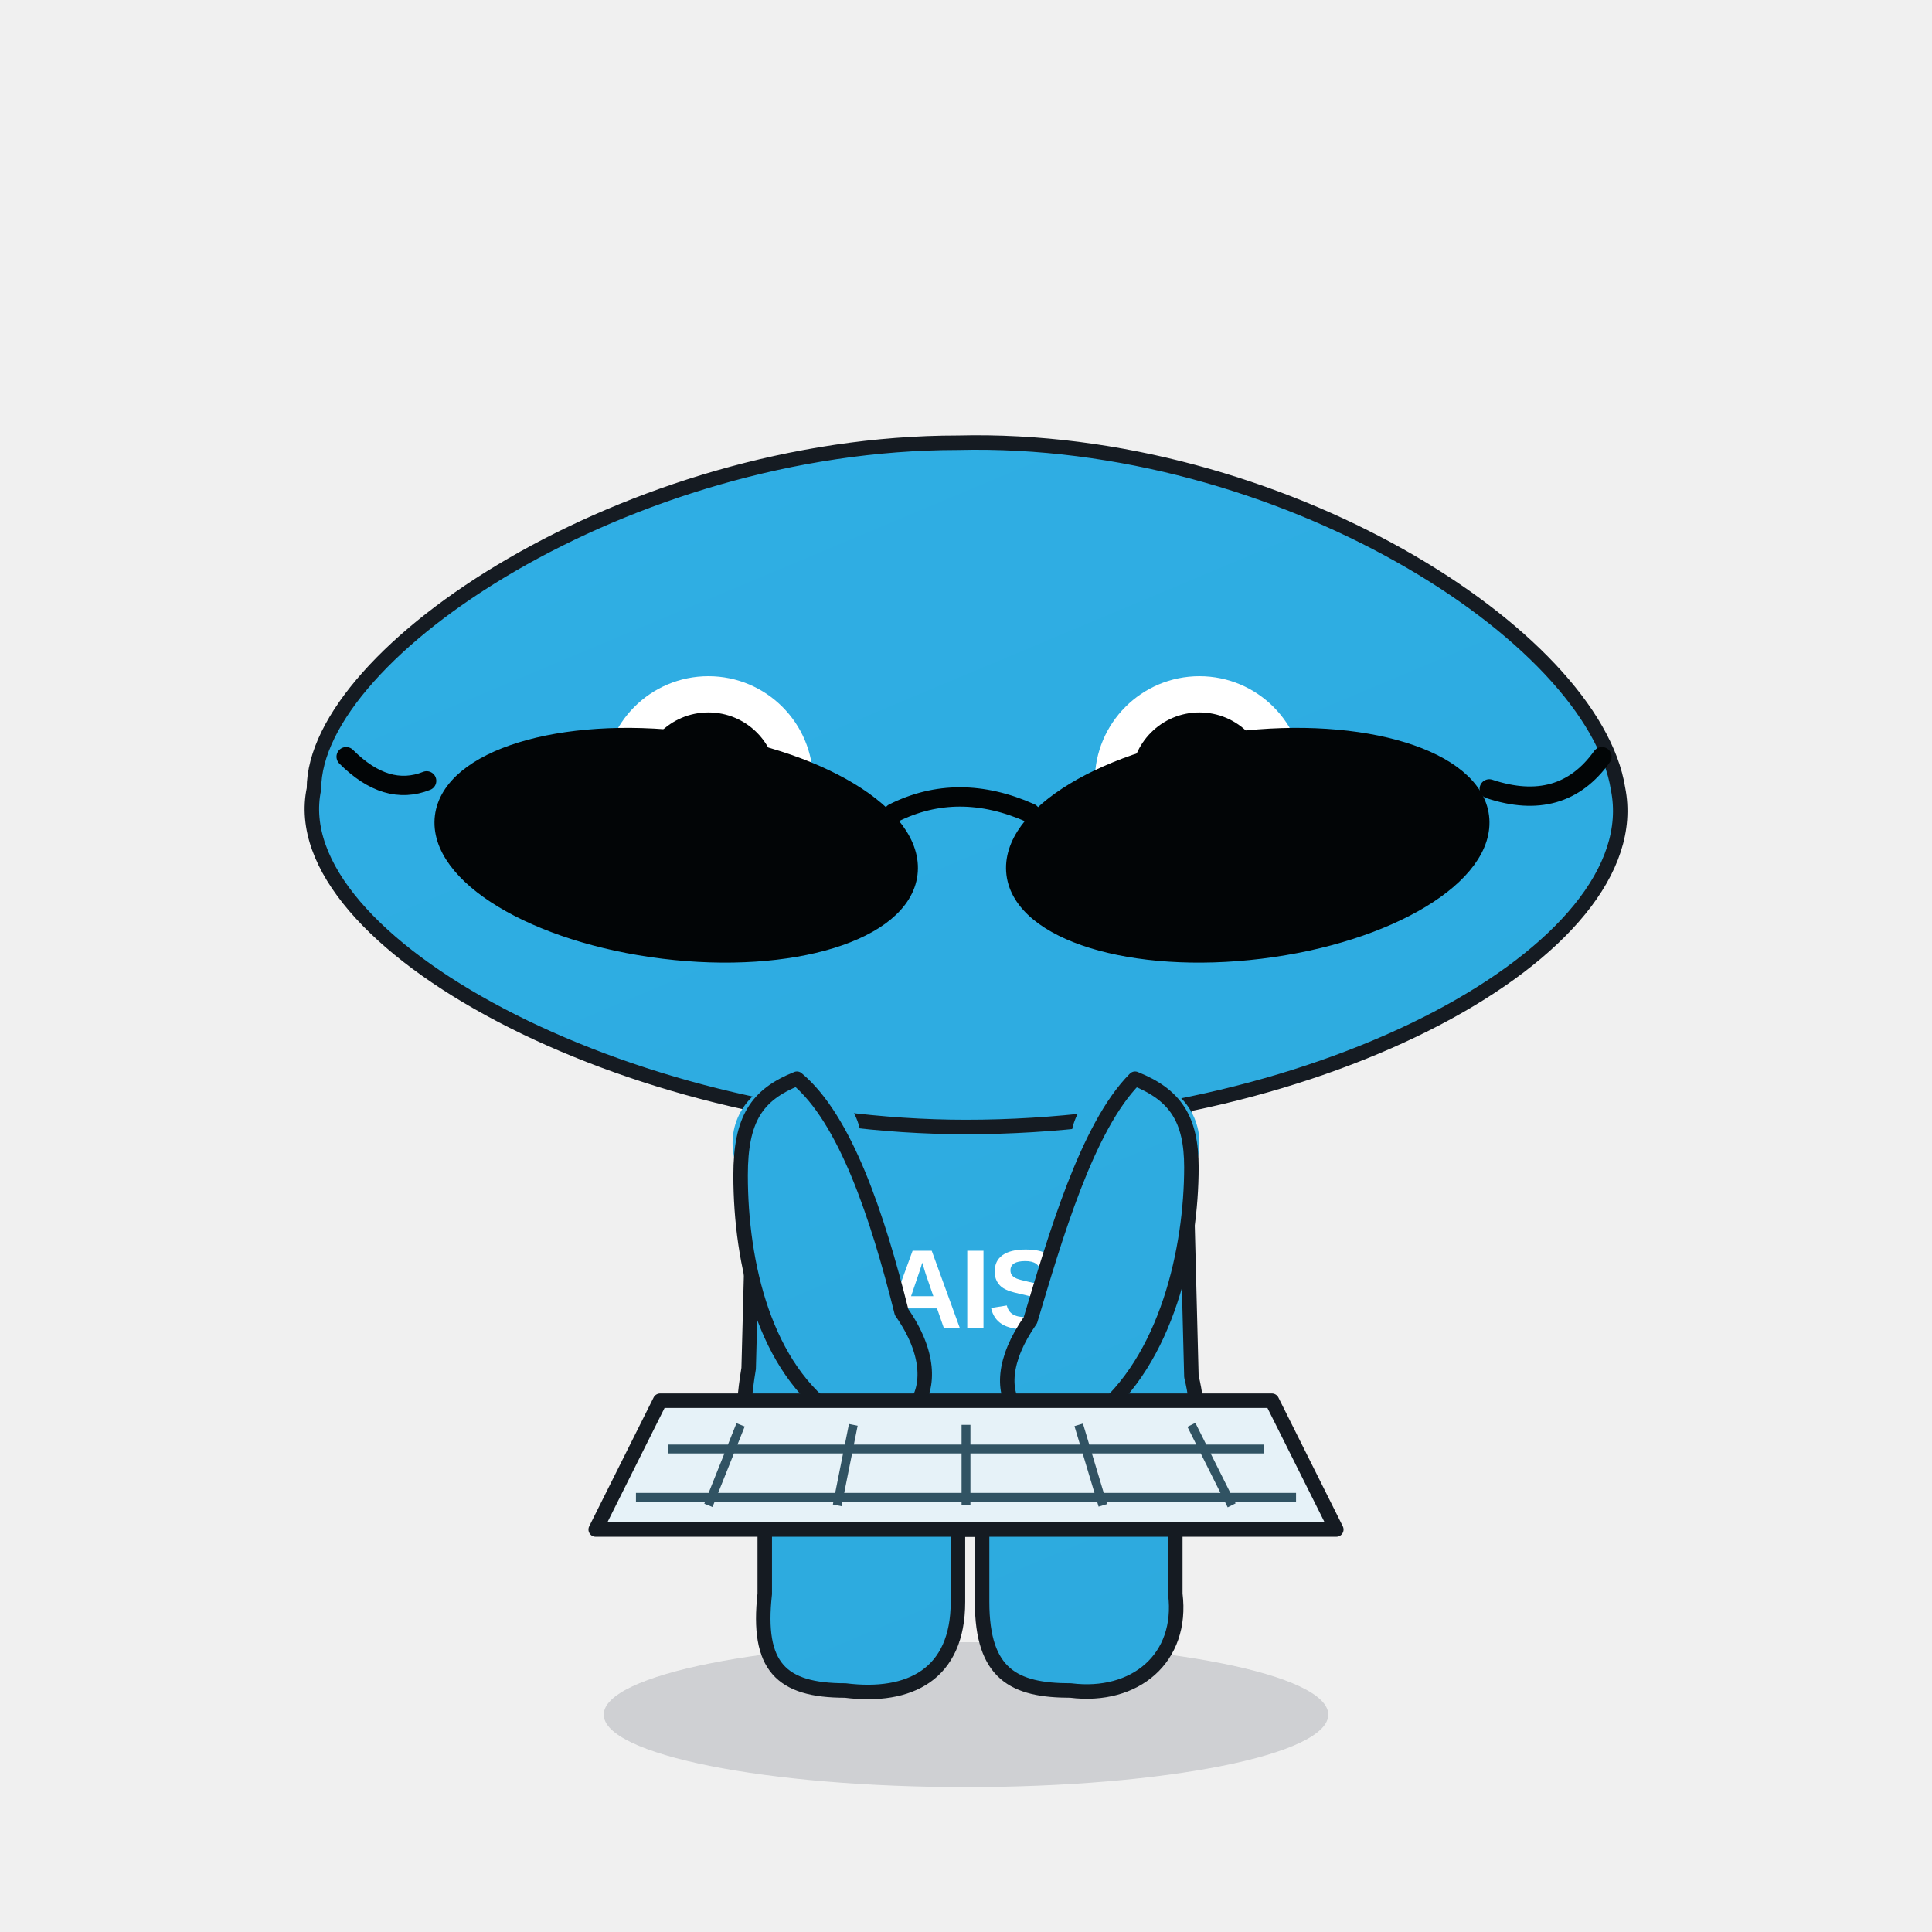
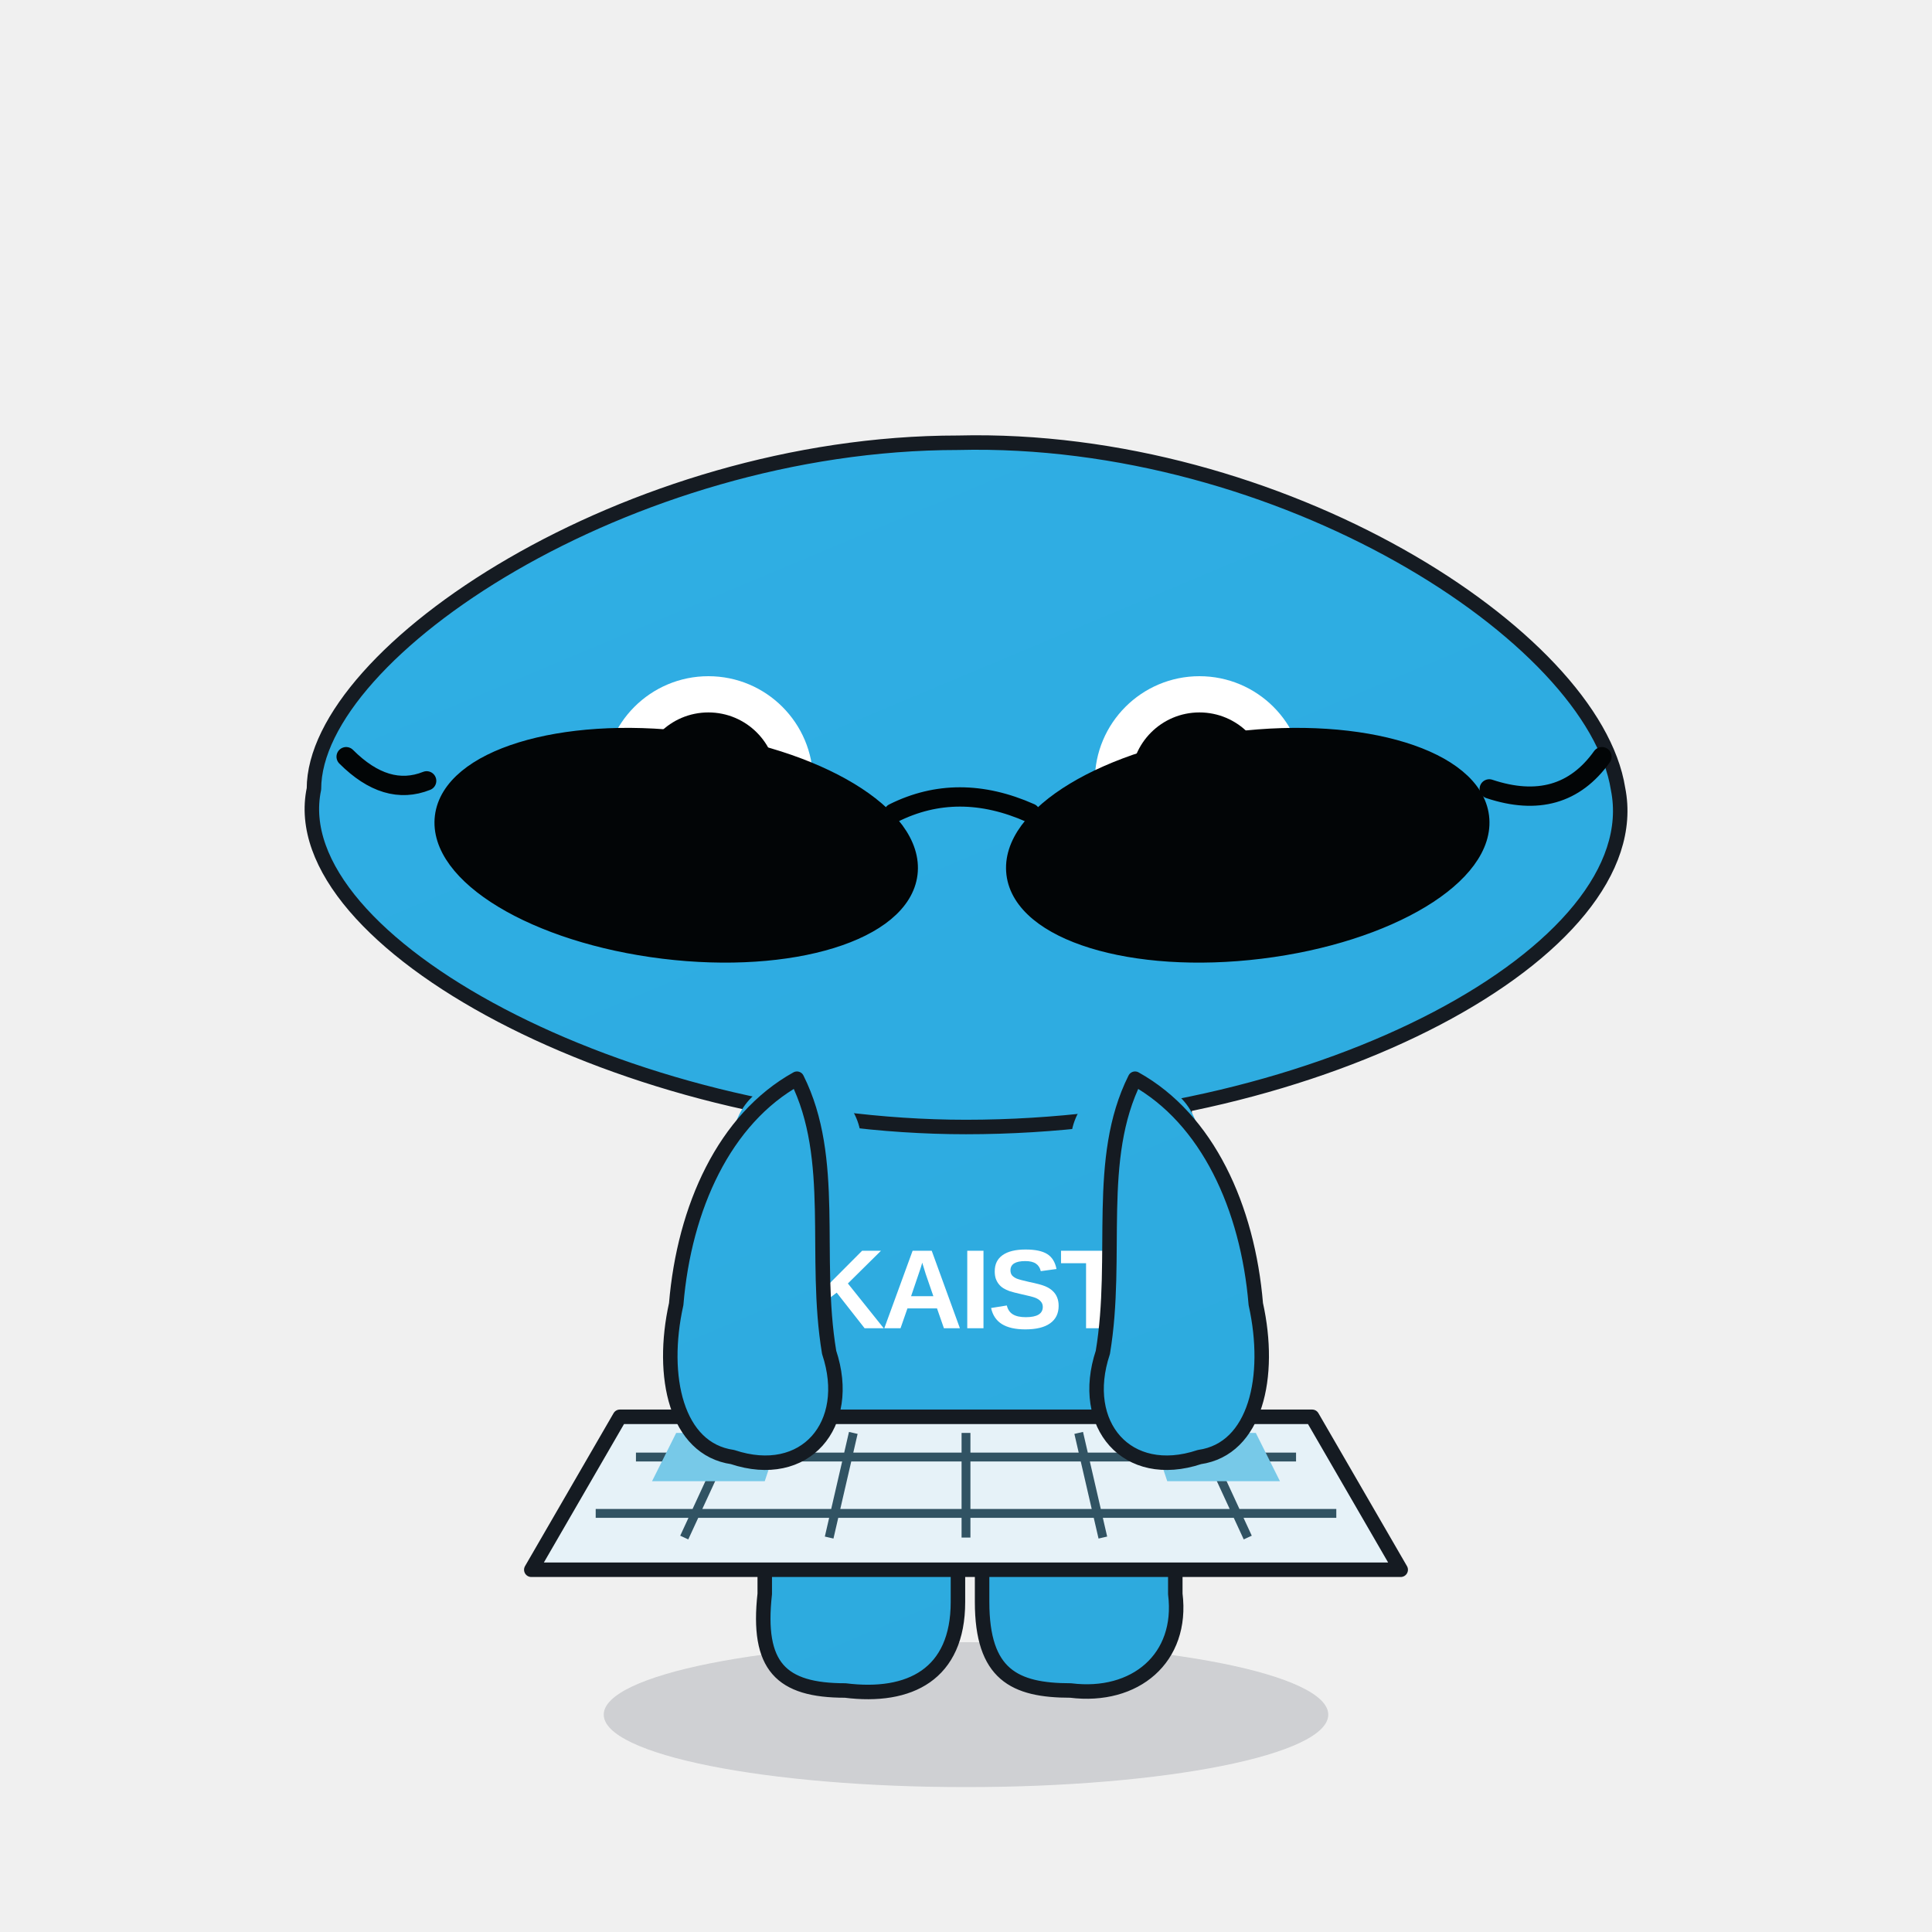
<svg xmlns="http://www.w3.org/2000/svg" width="240" height="240" viewBox="0 0 240 240" role="img" aria-labelledby="nb-title nb-desc" data-anatomy-version="2">
  <defs>
    <linearGradient id="nb-blue" gradientUnits="userSpaceOnUse" x1="80" y1="55" x2="145" y2="210">
      <stop stop-color="#2faee4" />
      <stop offset="1" stop-color="#2daade" />
    </linearGradient>
    <linearGradient id="nb-red" x2=".3" y2="1">
      <stop stop-color="#bd1737" />
      <stop offset="1" stop-color="#a61931" />
    </linearGradient>
    <linearGradient id="nb-red-body" x2="0" y2="1">
      <stop offset=".35" stop-color="#bd1737" />
      <stop offset="1" stop-color="#29a7d7" />
    </linearGradient>
    <linearGradient id="nb-party-body" x2="0" y2="1">
      <stop offset=".35" stop-color="#2faee4" />
      <stop offset=".37" stop-color="#ec008c" />
      <stop offset="1" stop-color="#ec008c" />
    </linearGradient>
    <linearGradient id="nb-coffee-body" x2="0" y2="1">
      <stop offset=".57" stop-color="#2faee4" />
      <stop offset=".6" stop-color="#81501f" />
      <stop offset="1" stop-color="#81501f" />
    </linearGradient>
    <linearGradient id="nb-sad-blue" x2=".2" y2="1">
      <stop stop-color="#653b91" />
      <stop offset=".5" stop-color="#675da4" />
      <stop offset="1" stop-color="#30addb" />
    </linearGradient>
    <linearGradient id="nb-rainbow" x1="0" y1="1" x2="1" y2="0">
      <stop stop-color="#ec5fbc" />
      <stop offset=".2" stop-color="#ffe066" />
      <stop offset=".42" stop-color="#14c5a6" />
      <stop offset=".65" stop-color="#45c9ed" />
      <stop offset=".83" stop-color="#ea1394" />
      <stop offset="1" stop-color="#ff65ba" />
    </linearGradient>
    <radialGradient id="nb-cheek">
      <stop stop-color="#ee6cae" stop-opacity=".72" />
      <stop offset="1" stop-color="#ef7eb6" stop-opacity="0" />
    </radialGradient>
    <radialGradient id="nb-aura">
      <stop offset=".3" stop-color="#ff712e" stop-opacity=".65" />
      <stop offset="1" stop-color="#ffbd45" stop-opacity="0" />
    </radialGradient>
    <radialGradient id="nb-shine">
      <stop stop-color="#ffffff" stop-opacity=".85" />
      <stop offset="1" stop-color="#ffffff" stop-opacity="0" />
    </radialGradient>
    <style>
  .nb-ink{stroke-linecap:round;stroke-linejoin:round}
  .nb-breathe{transform-origin:120px 210px;animation:nb-breathe 4.2s ease-in-out infinite}
  .nb-head{transform-origin:120px 140px;animation:nb-head 5.6s ease-in-out infinite}
  .nb-blink{transform-origin:120px 97px;animation:nb-blink 5.4s infinite}
  .nb-bigblink{transform-origin:120px 96px;animation:nb-blink 4.7s infinite}
  .nb-shy{transform-origin:120px 203px;animation:nb-shy 3.6s ease-in-out infinite}
  .nb-heart{animation:nb-heart 3s ease-in-out infinite;transform-origin:center;transform-box:fill-box}
  .nb-heart-late{animation-delay:-1.5s}
  .nb-dance{transform-origin:120px 207px;animation:nb-dance 1.8s ease-in-out infinite}
  .nb-note{animation:nb-note 1.8s ease-in-out infinite}
  .nb-celebrate{transform-origin:120px 201px;animation:nb-celebrate 2.5s ease-in-out infinite}
  .nb-spark{transform-origin:center;transform-box:fill-box;animation:nb-spark 2.2s ease-in-out infinite}
  .nb-spark-late{animation-delay:-1.1s}
  .nb-glow{animation:nb-glow 2.6s ease-in-out infinite}
  .nb-grumpy{transform-origin:120px 137px;animation:nb-grumpy 4.5s ease-in-out infinite}
  .nb-cool{transform-origin:120px 142px;animation:nb-cool 3.5s ease-in-out infinite}
  .nb-tear{animation:nb-tear 2.5s ease-in infinite}
  .nb-tear-late{animation-delay:-1.3s}
  .nb-sad{transform-origin:120px 211px;animation:nb-sad 5.5s ease-in-out infinite}
  .nb-cup{transform-origin:173px 191px;animation:nb-cup 5.8s ease-in-out infinite}
  .nb-steam{animation:nb-steam 3s ease-in-out infinite}
  .nb-sleep{transform-origin:152px 207px;animation:nb-sleep 5.5s ease-in-out infinite}
  .nb-blanket{transform-origin:157px 214px;animation:nb-blanket 5.5s ease-in-out infinite}
  .nb-wake{transform-origin:120px 207px;animation:nb-wake 1.6s ease-out both}
  .nb-yawn{transform-origin:120px 142px;animation:nb-yawn 3.2s ease-in-out infinite}
-   .nb-clasp-left{transform-origin:99px 142px;animation:nb-clasp-left-move 2.8s ease-in-out infinite}@keyframes nb-clasp-left-move{0%,100%{transform:rotate(0)}50%{transform:rotate(-4deg)}}
- .nb-clasp-right{transform-origin:141px 142px;animation:nb-clasp-right-move 2.8s ease-in-out infinite}@keyframes nb-clasp-right-move{0%,100%{transform:rotate(0)}50%{transform:rotate(4deg)}}
- .nb-kiss-arm{transform-origin:99px 142px;animation:nb-kiss-arm-move 3.2s ease-in-out infinite}@keyframes nb-kiss-arm-move{0%,100%{transform:rotate(0)}50%{transform:rotate(-6deg)}}
- .nb-back-arm{transform-origin:141px 142px;animation:nb-back-arm-move 1.9s ease-in-out infinite}@keyframes nb-back-arm-move{0%,100%{transform:rotate(0)}50%{transform:rotate(8deg)}}
- .nb-think-arm{transform-origin:99px 142px;animation:nb-think-arm-move 4.4s ease-in-out infinite}@keyframes nb-think-arm-move{0%,100%{transform:rotate(0)}50%{transform:rotate(-3deg)}}
- .nb-type-left{transform-origin:99px 142px;animation:nb-type-left-move 0.65s ease-in-out infinite}@keyframes nb-type-left-move{0%,100%{transform:rotate(0)}50%{transform:rotate(3deg)}}
- .nb-type-right{transform-origin:141px 142px;animation:nb-type-right-move 0.8s ease-in-out infinite}@keyframes nb-type-right-move{0%,100%{transform:rotate(0)}50%{transform:rotate(-3deg)}}
- .nb-tidy-left{transform-origin:99px 142px;animation:nb-tidy-left-move 2.8s ease-in-out infinite}@keyframes nb-tidy-left-move{0%,100%{transform:rotate(0)}50%{transform:rotate(-11deg)}}
- .nb-tidy-right{transform-origin:141px 142px;animation:nb-tidy-right-move 2.8s ease-in-out infinite}@keyframes nb-tidy-right-move{0%,100%{transform:rotate(0)}50%{transform:rotate(11deg)}}
- .nb-lying-arm{transform-origin:140px 167px;animation:nb-lying-arm-move 3.4s ease-in-out infinite}@keyframes nb-lying-arm-move{0%,100%{transform:rotate(0)}50%{transform:rotate(-5deg)}}
+   .nb-work{transform-origin:120px 210px;animation:nb-work 3.6s ease-in-out infinite}
+   .nb-work-head{transform-origin:120px 140px;animation:nb-work-head 3.6s ease-in-out infinite}
+   .nb-multi{transform-origin:120px 210px;animation:nb-work 2.7s ease-in-out infinite}
+   .nb-multi-head{transform-origin:120px 140px;animation:nb-work-head 2.7s ease-in-out infinite}
+   .nb-key-left{animation:nb-key-left 3.6s infinite}
+   .nb-key-right{animation:nb-key-right 3.6s infinite}
+   .nb-multi .nb-key-left,.nb-multi .nb-key-right{animation-duration:2.7s}
+   .nb-task{animation:nb-task 2.7s ease-in-out infinite}
+   .nb-task-second{animation-delay:-1.8s}
+   .nb-task-third{animation-delay:-.9s}
+   .nb-tidy{transform-origin:120px 210px;animation:nb-tidy 4.2s ease-in-out infinite}
+   .nb-tidy-head{transform-origin:120px 140px;animation:nb-tidy-head 4.2s ease-in-out infinite}
+   .nb-paper-left{animation:nb-paper-left 4.2s ease-in-out infinite}
+   .nb-paper-right{animation:nb-paper-right 4.2s ease-in-out infinite}
+   .nb-stack{animation:nb-stack 4.2s ease-in-out infinite}
+   .nb-look-head{transform-origin:120px 140px;animation:nb-look-head 7.2s ease-in-out infinite}
+   .nb-look-gaze{animation:nb-look-gaze 7.2s ease-in-out infinite}
+   .nb-stretch{transform-origin:120px 210px;animation:nb-stretch 7s ease-in-out infinite}
+   .nb-clasp-left{transform-origin:99px 142px;animation:nb-clasp-left-move 2.8s ease-in-out infinite}@keyframes nb-clasp-left-move{0%{transform:rotate(0deg)}50%{transform:rotate(-4deg)}100%{transform:rotate(0deg)}}
+ .nb-clasp-right{transform-origin:141px 142px;animation:nb-clasp-right-move 2.8s ease-in-out infinite}@keyframes nb-clasp-right-move{0%{transform:rotate(0deg)}50%{transform:rotate(4deg)}100%{transform:rotate(0deg)}}
+ .nb-kiss-arm{transform-origin:99px 142px;animation:nb-kiss-arm-move 3.2s ease-in-out infinite}@keyframes nb-kiss-arm-move{0%{transform:rotate(0deg)}50%{transform:rotate(-6deg)}100%{transform:rotate(0deg)}}
+ .nb-back-arm{transform-origin:141px 142px;animation:nb-back-arm-move 1.9s ease-in-out infinite}@keyframes nb-back-arm-move{0%{transform:rotate(0deg)}50%{transform:rotate(8deg)}100%{transform:rotate(0deg)}}
+ .nb-think-arm{transform-origin:99px 142px;animation:nb-think-arm-move 4.4s ease-in-out infinite}@keyframes nb-think-arm-move{0%{transform:rotate(0deg)}50%{transform:rotate(-3deg)}100%{transform:rotate(0deg)}}
+ .nb-type-left{transform-origin:99px 142px;animation:nb-type-left-move 3.6s ease-in-out infinite}@keyframes nb-type-left-move{0%{transform:rotate(0deg)}4%{transform:rotate(20deg)}10%{transform:rotate(0deg)}16%{transform:rotate(20deg)}22%{transform:rotate(0deg)}28%{transform:rotate(20deg)}34%{transform:rotate(0deg)}40%{transform:rotate(20deg)}46%{transform:rotate(0deg)}52%{transform:rotate(20deg)}58%{transform:rotate(0deg)}64%{transform:rotate(20deg)}70%{transform:rotate(0deg)}76%{transform:rotate(0deg)}100%{transform:rotate(0deg)}}
+ .nb-type-right{transform-origin:141px 142px;animation:nb-type-right-move 3.6s ease-in-out infinite}@keyframes nb-type-right-move{0%{transform:rotate(0deg)}4%{transform:rotate(0deg)}10%{transform:rotate(-20deg)}16%{transform:rotate(0deg)}22%{transform:rotate(-20deg)}28%{transform:rotate(0deg)}34%{transform:rotate(-20deg)}40%{transform:rotate(0deg)}46%{transform:rotate(-20deg)}52%{transform:rotate(0deg)}58%{transform:rotate(-20deg)}64%{transform:rotate(0deg)}70%{transform:rotate(-20deg)}76%{transform:rotate(0deg)}100%{transform:rotate(0deg)}}
+ .nb-multi-left{transform-origin:99px 142px;animation:nb-multi-left-move 2.7s ease-in-out infinite}@keyframes nb-multi-left-move{0%{transform:rotate(0deg)}4%{transform:rotate(24deg)}10%{transform:rotate(0deg)}16%{transform:rotate(24deg)}22%{transform:rotate(0deg)}28%{transform:rotate(24deg)}34%{transform:rotate(0deg)}40%{transform:rotate(24deg)}46%{transform:rotate(0deg)}52%{transform:rotate(24deg)}58%{transform:rotate(0deg)}64%{transform:rotate(24deg)}70%{transform:rotate(0deg)}76%{transform:rotate(0deg)}100%{transform:rotate(0deg)}}
+ .nb-multi-right{transform-origin:141px 142px;animation:nb-multi-right-move 2.7s ease-in-out infinite}@keyframes nb-multi-right-move{0%{transform:rotate(0deg)}4%{transform:rotate(0deg)}10%{transform:rotate(-24deg)}16%{transform:rotate(0deg)}22%{transform:rotate(-24deg)}28%{transform:rotate(0deg)}34%{transform:rotate(-24deg)}40%{transform:rotate(0deg)}46%{transform:rotate(-24deg)}52%{transform:rotate(0deg)}58%{transform:rotate(-24deg)}64%{transform:rotate(0deg)}70%{transform:rotate(-24deg)}76%{transform:rotate(0deg)}100%{transform:rotate(0deg)}}
+ .nb-tidy-left{transform-origin:99px 142px;animation:nb-tidy-left-move 4.2s ease-in-out infinite}@keyframes nb-tidy-left-move{0%{transform:rotate(0deg)}10%{transform:rotate(0deg)}26%{transform:rotate(-22deg)}38%{transform:rotate(-22deg)}48%{transform:rotate(0deg)}100%{transform:rotate(0deg)}}
+ .nb-tidy-right{transform-origin:141px 142px;animation:nb-tidy-right-move 4.2s ease-in-out infinite}@keyframes nb-tidy-right-move{0%{transform:rotate(0deg)}44%{transform:rotate(0deg)}62%{transform:rotate(22deg)}74%{transform:rotate(22deg)}84%{transform:rotate(0deg)}100%{transform:rotate(0deg)}}
+ .nb-stretch-left{transform-origin:99px 142px;animation:nb-stretch-left-move 7s ease-in-out infinite}@keyframes nb-stretch-left-move{0%{transform:rotate(-55deg)}10%{transform:rotate(-55deg)}26%{transform:rotate(-12deg)}38%{transform:rotate(0deg)}55%{transform:rotate(0deg)}68%{transform:rotate(-12deg)}82%{transform:rotate(-55deg)}100%{transform:rotate(-55deg)}}
+ .nb-stretch-right{transform-origin:141px 142px;animation:nb-stretch-right-move 7s ease-in-out infinite}@keyframes nb-stretch-right-move{0%{transform:rotate(55deg)}10%{transform:rotate(55deg)}26%{transform:rotate(12deg)}38%{transform:rotate(0deg)}55%{transform:rotate(0deg)}68%{transform:rotate(12deg)}82%{transform:rotate(55deg)}100%{transform:rotate(55deg)}}
+ .nb-lying-arm{transform-origin:140px 167px;animation:nb-lying-arm-move 3.4s ease-in-out infinite}@keyframes nb-lying-arm-move{0%{transform:rotate(0deg)}50%{transform:rotate(-5deg)}100%{transform:rotate(0deg)}}
  @keyframes nb-breathe{0%,100%{transform:scale(1,1)}50%{transform:scale(1.008,1.015)}}
  @keyframes nb-head{0%,100%{transform:rotate(0)}50%{transform:rotate(1deg)}}
  @keyframes nb-blink{0%,42%,47%,100%{transform:scaleY(1)}44.5%{transform:scaleY(.065)}}
  @keyframes nb-shy{0%,100%{transform:rotate(-1.5deg)}50%{transform:rotate(1.5deg)}}
  @keyframes nb-heart{0%,8%{opacity:0;transform:translate(0,5px) scale(.7)}22%,62%{opacity:1}90%,100%{opacity:0;transform:translate(-6px,-24px) scale(1.08)}}
  @keyframes nb-dance{0%,100%{transform:rotate(-3deg)}50%{transform:rotate(3deg)}}
  @keyframes nb-note{0%,100%{opacity:.55;transform:translateY(3px)}50%{opacity:1;transform:translateY(-3px)}}
  @keyframes nb-celebrate{0%,100%{transform:rotate(-2deg)}50%{transform:rotate(2deg)}}
  @keyframes nb-spark{0%,100%{opacity:.55;transform:scale(.8) rotate(-8deg)}50%{opacity:1;transform:scale(1.06) rotate(8deg)}}
  @keyframes nb-glow{0%,100%{opacity:.28}50%{opacity:.55}}
  @keyframes nb-grumpy{0%,65%,100%{transform:rotate(0)}72%{transform:rotate(-2deg)}80%{transform:rotate(2deg)}88%{transform:rotate(0)}}
  @keyframes nb-cool{0%,100%{transform:rotate(-.8deg)}50%{transform:rotate(.8deg)}}
  @keyframes nb-tear{0%,12%{opacity:0;transform:translateY(-3px)}25%,65%{opacity:1}100%{opacity:0;transform:translateY(17px)}}
  @keyframes nb-sad{0%,100%{transform:scaleY(1)}50%{transform:scaleY(.985)}}
  @keyframes nb-cup{0%,28%,100%{transform:rotate(0)}40%,58%{transform:rotate(-5deg) translate(-2px,-3px)}}
  @keyframes nb-steam{0%,100%{opacity:.25;transform:translateY(1px)}50%{opacity:.65;transform:translateY(-4px)}}
  @keyframes nb-sleep{0%,100%{transform:scale(1,1)}50%{transform:scale(1.01,1.025)}}
  @keyframes nb-blanket{0%,100%{transform:scaleY(1)}50%{transform:scaleY(1.03)}}
  @keyframes nb-wake{0%{transform:scale(.99,.96)}45%{transform:scale(1.01,1.03)}100%{transform:scale(1,1)}}
  @keyframes nb-yawn{0%,100%{transform:scale(1,1)}45%,65%{transform:scale(.99,1.025)}}
+   @keyframes nb-work{0%,76%,100%{transform:rotate(0) scale(1,1)}10%,34%,58%{transform:rotate(-.65deg) scale(1.003,.995)}22%,46%,70%{transform:rotate(.65deg) scale(1.003,.995)}}
+   @keyframes nb-work-head{0%,100%{transform:rotate(0)}10%,34%,58%{transform:rotate(1.7deg)}22%,46%,70%{transform:rotate(-1.7deg)}82%,92%{transform:rotate(-2.6deg)}}
+   @keyframes nb-key-left{0%,4%,16%,28%,40%,52%,64%,76%,100%{opacity:0}10%,22%,34%,46%,58%,70%{opacity:.8}}
+   @keyframes nb-key-right{0%,10%,22%,34%,46%,58%,70%,76%,100%{opacity:0}4%,16%,28%,40%,52%,64%{opacity:.8}}
+   @keyframes nb-task{0%,30%,100%{opacity:.55;transform:translateY(0)}8%,22%{opacity:1;transform:translateY(-3px)}}
+   @keyframes nb-tidy{0%,48%,84%,100%{transform:rotate(0)}26%,38%{transform:rotate(-1.8deg)}62%,74%{transform:rotate(1.8deg)}}
+   @keyframes nb-tidy-head{0%,48%,84%,100%{transform:rotate(0)}26%,38%{transform:rotate(-2deg)}62%,74%{transform:rotate(2deg)}}
+   @keyframes nb-paper-left{0%,10%,100%{opacity:1;transform:translate(0,0) rotate(-12deg)}26%{opacity:1;transform:translate(17px,5px) rotate(0)}38%,84%{opacity:0;transform:translate(29px,5px) rotate(0)}}
+   @keyframes nb-paper-right{0%,44%,100%{opacity:1;transform:translate(0,0) rotate(12deg)}62%{opacity:1;transform:translate(-17px,5px) rotate(0)}74%,84%{opacity:0;transform:translate(-29px,5px) rotate(0)}}
+   @keyframes nb-stack{0%,10%,100%{opacity:.45}38%,74%,84%{opacity:1}}
+   @keyframes nb-look-head{0%,8%,85%,100%{transform:rotate(0)}22%,35%{transform:rotate(-4.5deg)}54%,67%{transform:rotate(4.5deg)}}
+   @keyframes nb-look-gaze{0%,8%,85%,100%{transform:translate(0,0)}22%,35%{transform:translate(-2px,0)}54%,67%{transform:translate(2px,0)}}
+   @keyframes nb-stretch{0%,10%,82%,100%{transform:scale(1,1)}38%,55%{transform:scale(1,1.025)}}
  @media(prefers-reduced-motion:reduce){svg:not([data-force-motion]) *{animation:none!important}}
</style>
  </defs>
  <ellipse cx="120" cy="213" rx="45" ry="9" fill="#636873" opacity=".24" />
  <g data-part="character-rig" data-anatomy-version="2">
-     <g class="nb-breathe">
+     <g class="nb-work">
      <path class="nb-ink" stroke="#151b22" stroke-width="1.8" stroke-linecap="round" stroke-linejoin="round" d="M94 132C107 137 135 137 147 132L148 171C150 179 147 185 146 188L146 198C147 206 141 211 133 210C126 210 122 208 122 199L122 190L119 190L119 199C119 208 113 211 105 210C97 210 94 207 95 198L95 186C92 181 92 176 93 170Z" fill="url(#nb-blue)" data-part="torso" data-neck="120 140" />
      <text x="120" y="165" fill="white" font-family="Arial,Helvetica,sans-serif" font-size="14" font-weight="800" text-anchor="middle" letter-spacing="-.4">KAIST</text>
      <g data-part="head" data-neck="120 140">
-         <g class="nb-head">
+         <g class="nb-work-head">
          <path class="nb-ink" stroke="#151b22" stroke-width="1.8" stroke-linecap="round" stroke-linejoin="round" d="M39 98C39 81 78 55 119 55C159 54 198 79 201 98C205 118 164 140 120 140C78 140 35 117 39 98Z" fill="url(#nb-blue)" data-part="head-outline" />
          <g class="nb-blink">
            <g fill="white">
              <circle cx="88" cy="97" r="13" />
              <circle cx="149" cy="97" r="13" />
            </g>
            <g id="nb-pupils" fill="#020506">
              <circle cx="88" cy="97" r="8.5" />
              <circle cx="149" cy="97" r="8.5" />
            </g>
          </g>
          <g transform="translate(0 -6)" fill="#020506" stroke="#020506" stroke-width="2.4" stroke-linecap="round">
            <path d="M53 103Q48 105 43 100M185 104Q194 107 199 100M111 107Q119 103 128 107" fill="none" />
            <ellipse cx="84" cy="111" rx="29" ry="13" transform="rotate(7 84 111)" />
            <ellipse cx="155" cy="111" rx="29" ry="13" transform="rotate(-7 155 111)" />
          </g>
        </g>
      </g>
-       <g class="nb-type-left" data-part="arm-left" data-arm-root="99 142" data-root-radius="8" data-arm-motion="nb-type-left">
+       <g data-part="keyboard" data-contact-y="181">
+         <path class="nb-ink" stroke="#151b22" stroke-width="1.8" stroke-linecap="round" stroke-linejoin="round" d="M77 176H163L174 195H66Z" fill="#e6f2f8" />
+         <path d="M79 181H161M74 188H166M91 178L85 191M106 178L103 191M120 178V191M134 178L137 191M149 178L155 191" fill="none" stroke="#315363" stroke-width="1.1" />
+         <path class="nb-key-left" d="M84 178H97L95 184H81Z" fill="#77c9e8" />
+         <path class="nb-key-right" d="M143 178H156L159 184H145Z" fill="#77c9e8" />
+       </g>
+       <g class="nb-type-left" data-part="arm-left" data-arm-root="99 142" data-root-radius="8" data-arm-motion="nb-type-left" data-contact-point="91 181">
        <circle cx="99" cy="142" r="8" fill="url(#nb-blue)" />
-         <path d="M99 134C105 139 109 151 112 163C119 173 112 180 104 176C95 170 92 157 92 146C92 139 94 136 99 134Z" fill="url(#nb-blue)" />
-         <path class="nb-ink" stroke="#151b22" stroke-width="1.8" stroke-linecap="round" stroke-linejoin="round" d="M99 134C105 139 109 151 112 163C119 173 112 180 104 176C95 170 92 157 92 146C92 139 94 136 99 134" fill="none" />
+         <path d="M99 134C90 139 85 150 84 162C82 171 84 180 91 181C100 184 106 177 103 168C101 156 104 144 99 134Z" fill="url(#nb-blue)" />
+         <path class="nb-ink" stroke="#151b22" stroke-width="1.8" stroke-linecap="round" stroke-linejoin="round" d="M99 134C90 139 85 150 84 162C82 171 84 180 91 181C100 184 106 177 103 168C101 156 104 144 99 134" fill="none" />
      </g>
-       <g class="nb-type-right" data-part="arm-right" data-arm-root="141 142" data-root-radius="8" data-arm-motion="nb-type-right">
+       <g class="nb-type-right" data-part="arm-right" data-arm-root="141 142" data-root-radius="8" data-arm-motion="nb-type-right" data-contact-point="149 181">
        <circle cx="141" cy="142" r="8" fill="url(#nb-blue)" />
-         <path d="M141 134C135 140 131 154 128 164C121 174 128 180 136 176C145 169 148 155 148 145C148 139 146 136 141 134Z" fill="url(#nb-blue)" />
-         <path class="nb-ink" stroke="#151b22" stroke-width="1.8" stroke-linecap="round" stroke-linejoin="round" d="M141 134C135 140 131 154 128 164C121 174 128 180 136 176C145 169 148 155 148 145C148 139 146 136 141 134" fill="none" />
+         <path d="M141 134C150 139 155 150 156 162C158 171 156 180 149 181C140 184 134 177 137 168C139 156 136 144 141 134Z" fill="url(#nb-blue)" />
+         <path class="nb-ink" stroke="#151b22" stroke-width="1.8" stroke-linecap="round" stroke-linejoin="round" d="M141 134C150 139 155 150 156 162C158 171 156 180 149 181C140 184 134 177 137 168C139 156 136 144 141 134" fill="none" />
      </g>
    </g>
  </g>
-   <path class="nb-ink" stroke="#151b22" stroke-width="1.8" stroke-linecap="round" stroke-linejoin="round" d="M82 174H158L166 190H74Z" fill="#e6f2f8" />
-   <path d="M83 180H157M79 186H161M92 177L88 187M106 177L104 187M120 177V187M134 177L137 187M148 177L153 187" fill="none" stroke="#315363" stroke-width="1.1" />
</svg>
